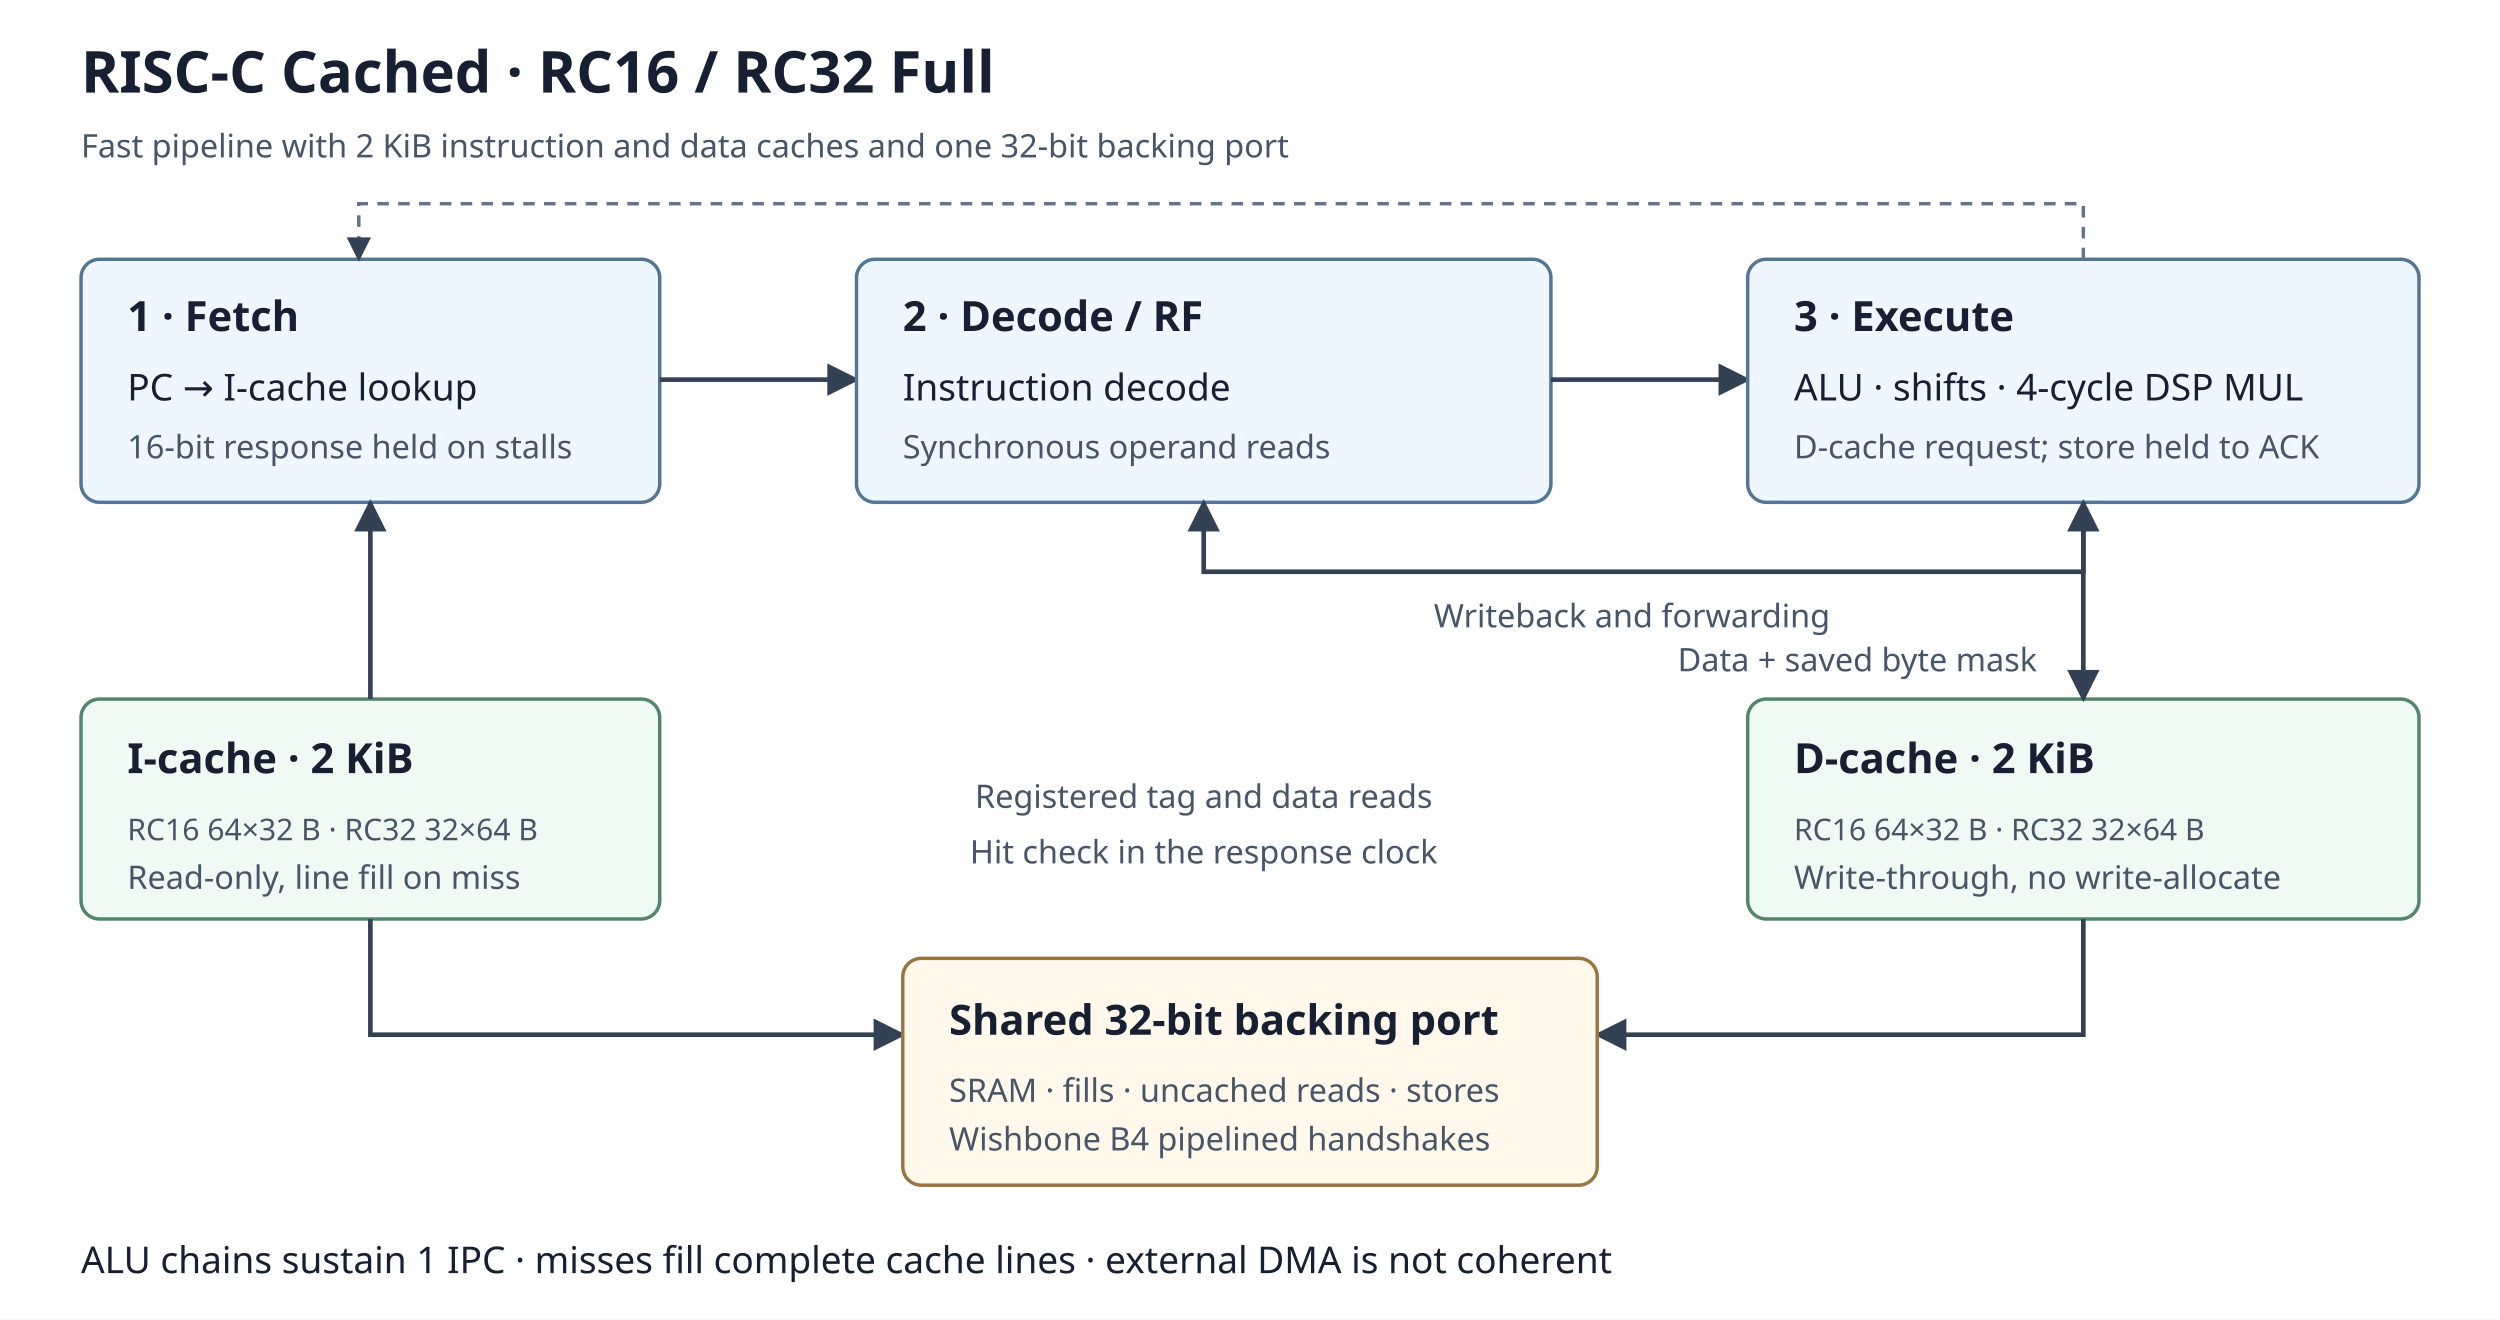
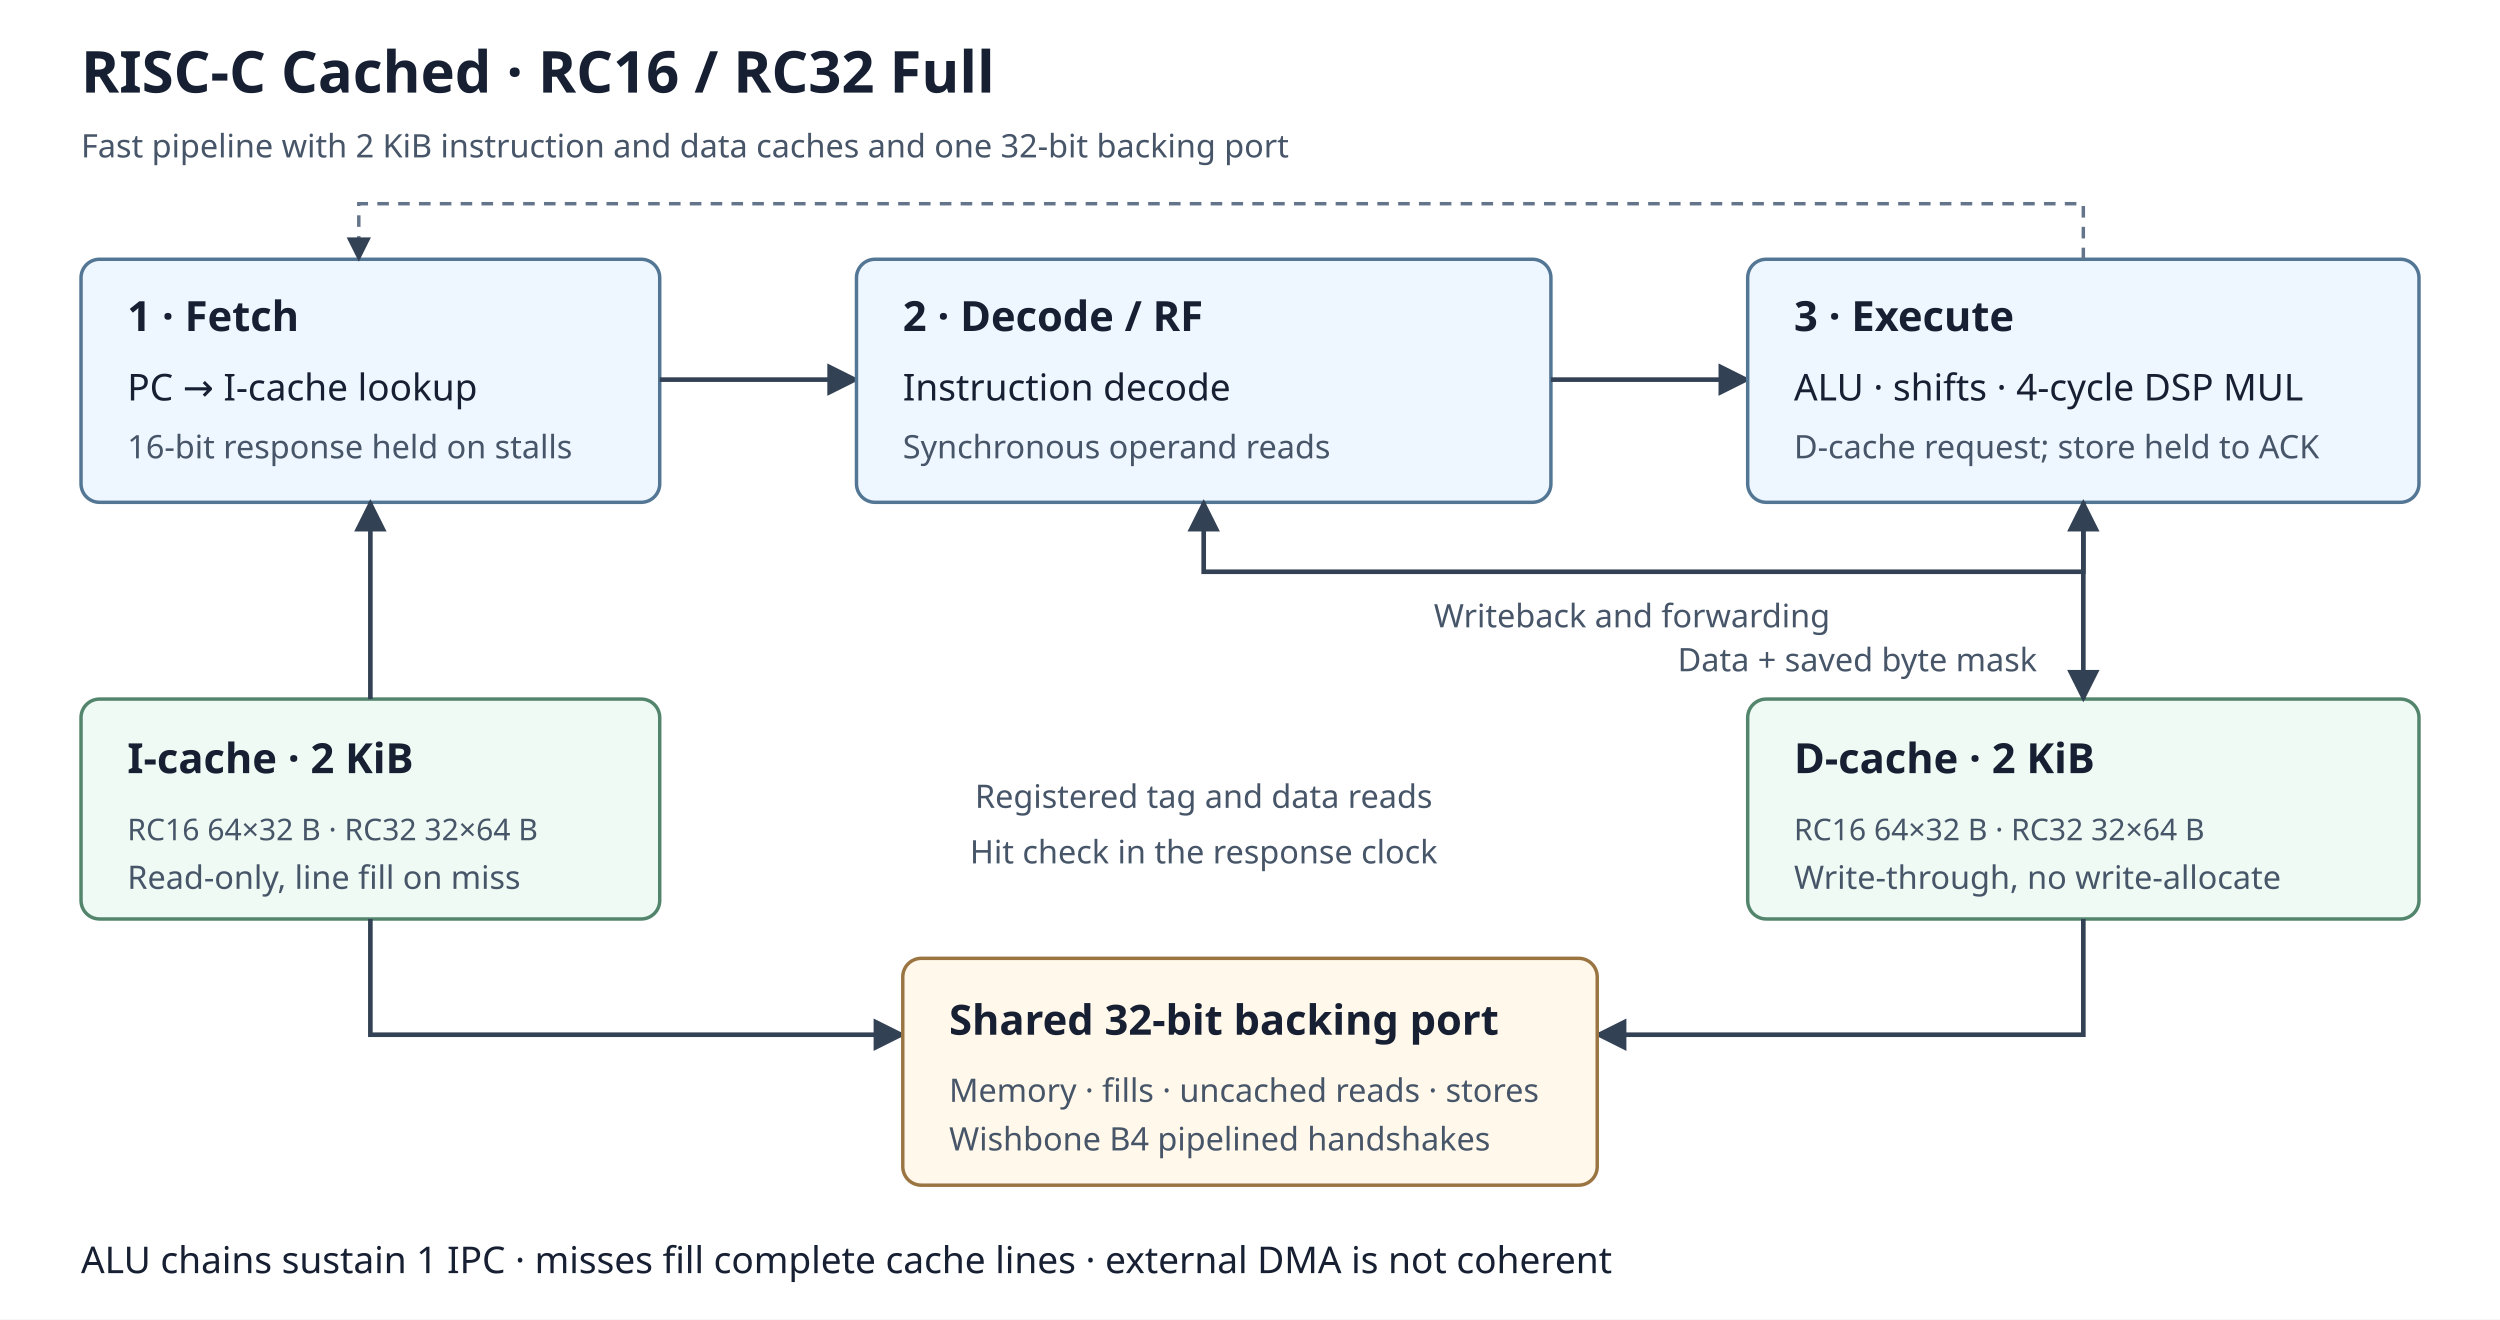
<svg xmlns="http://www.w3.org/2000/svg" width="1080" height="570" viewBox="0 0 1080 570" role="img" aria-labelledby="title desc">
  <defs>
    <marker id="arrow" viewBox="0 0 10 10" refX="9" refY="5" markerWidth="7" markerHeight="7" orient="auto-start-reverse">
      <path d="M0 0L10 5L0 10z" fill="#334155" />
    </marker>
    <style>
      text { font-family: sans-serif; fill: #172033; font-size: 16px; }
      .title { font-size: 25px; font-weight: bold; }
      .label { font-size: 18px; font-weight: bold; }
      .small { font-size: 14px; fill: #475569; }
      .geometry { font-size: 13px; }
      .pipe { stroke: #527694; stroke-width: 1.5; fill: #eef6ff; }
      .cache { stroke: #52856c; stroke-width: 1.5; fill: #eefaf3; }
      .memory { stroke: #9a7542; stroke-width: 1.5; fill: #fff8eb; }
      .flow { fill: none; stroke: #334155; stroke-width: 2; marker-end: url(#arrow); }
      .control { fill: none; stroke: #64748b; stroke-width: 1.5; stroke-dasharray: 5 4; marker-end: url(#arrow); }
    </style>
  </defs>
  <rect width="1080" height="570" fill="#fff" />
  <text x="35" y="40" class="title">RISC-C Cached · RC16 / RC32 Full</text>
  <text x="35" y="68" class="small">Fast pipeline with 2 KiB instruction and data caches and one 32-bit backing port</text>
  <rect x="35" y="112" width="250" height="105" rx="8" class="pipe" />
  <text x="55" y="143" class="label">1 · Fetch</text>
  <text x="55" y="173">PC → I-cache lookup</text>
  <text x="55" y="198" class="small">16-bit response held on stalls</text>
  <path d="M285 164H370" class="flow" />
  <rect x="370" y="112" width="300" height="105" rx="8" class="pipe" />
  <text x="390" y="143" class="label">2 · Decode / RF</text>
  <text x="390" y="173">Instruction decode</text>
  <text x="390" y="198" class="small">Synchronous operand reads</text>
  <path d="M670 164H755" class="flow" />
  <rect x="755" y="112" width="290" height="105" rx="8" class="pipe" />
  <text x="775" y="143" class="label">3 · Execute</text>
  <text x="775" y="173">ALU · shifts · 4-cycle DSP MUL</text>
  <text x="775" y="198" class="small">D-cache request; store held to ACK</text>
  <path d="M900 112V88H155V112" class="control" />
  <path d="M900 217V247H520V217" class="flow" />
  <text x="705" y="271" text-anchor="middle" class="small">Writeback and forwarding</text>
  <rect x="35" y="302" width="250" height="95" rx="8" class="cache" />
  <text x="55" y="334" class="label">I-cache · 2 KiB</text>
  <text x="55" y="363" class="small geometry">RC16 64×32 B · RC32 32×64 B</text>
  <text x="55" y="384" class="small">Read-only, line fill on miss</text>
  <path d="M160 302V217" class="flow" />
  <rect x="755" y="302" width="290" height="95" rx="8" class="cache" />
  <text x="775" y="334" class="label">D-cache · 2 KiB</text>
  <text x="775" y="363" class="small geometry">RC16 64×32 B · RC32 32×64 B</text>
  <text x="775" y="384" class="small">Write-through, no write-allocate</text>
  <path d="M900 217V302" class="flow" marker-start="url(#arrow)" />
  <text x="880" y="290" text-anchor="end" class="small">Data + saved byte mask</text>
  <text x="520" y="349" text-anchor="middle" class="small">Registered tag and data reads</text>
  <text x="520" y="373" text-anchor="middle" class="small">Hit check in the response clock</text>
  <path d="M160 397V447H390" class="flow" />
  <path d="M900 397V447H690" class="flow" />
  <rect x="390" y="414" width="300" height="98" rx="8" class="memory" />
  <text x="410" y="447" class="label">Shared 32-bit backing port</text>
-   <text x="410" y="476" class="small">SRAM · fills · uncached reads · stores</text>
+   <text x="410" y="476" class="small">Memory · fills · uncached reads · stores</text>
  <text x="410" y="497" class="small">Wishbone B4 pipelined handshakes</text>
  <text x="35" y="550">ALU chains sustain 1 IPC · misses fill complete cache lines · external DMA is not coherent</text>
</svg>
